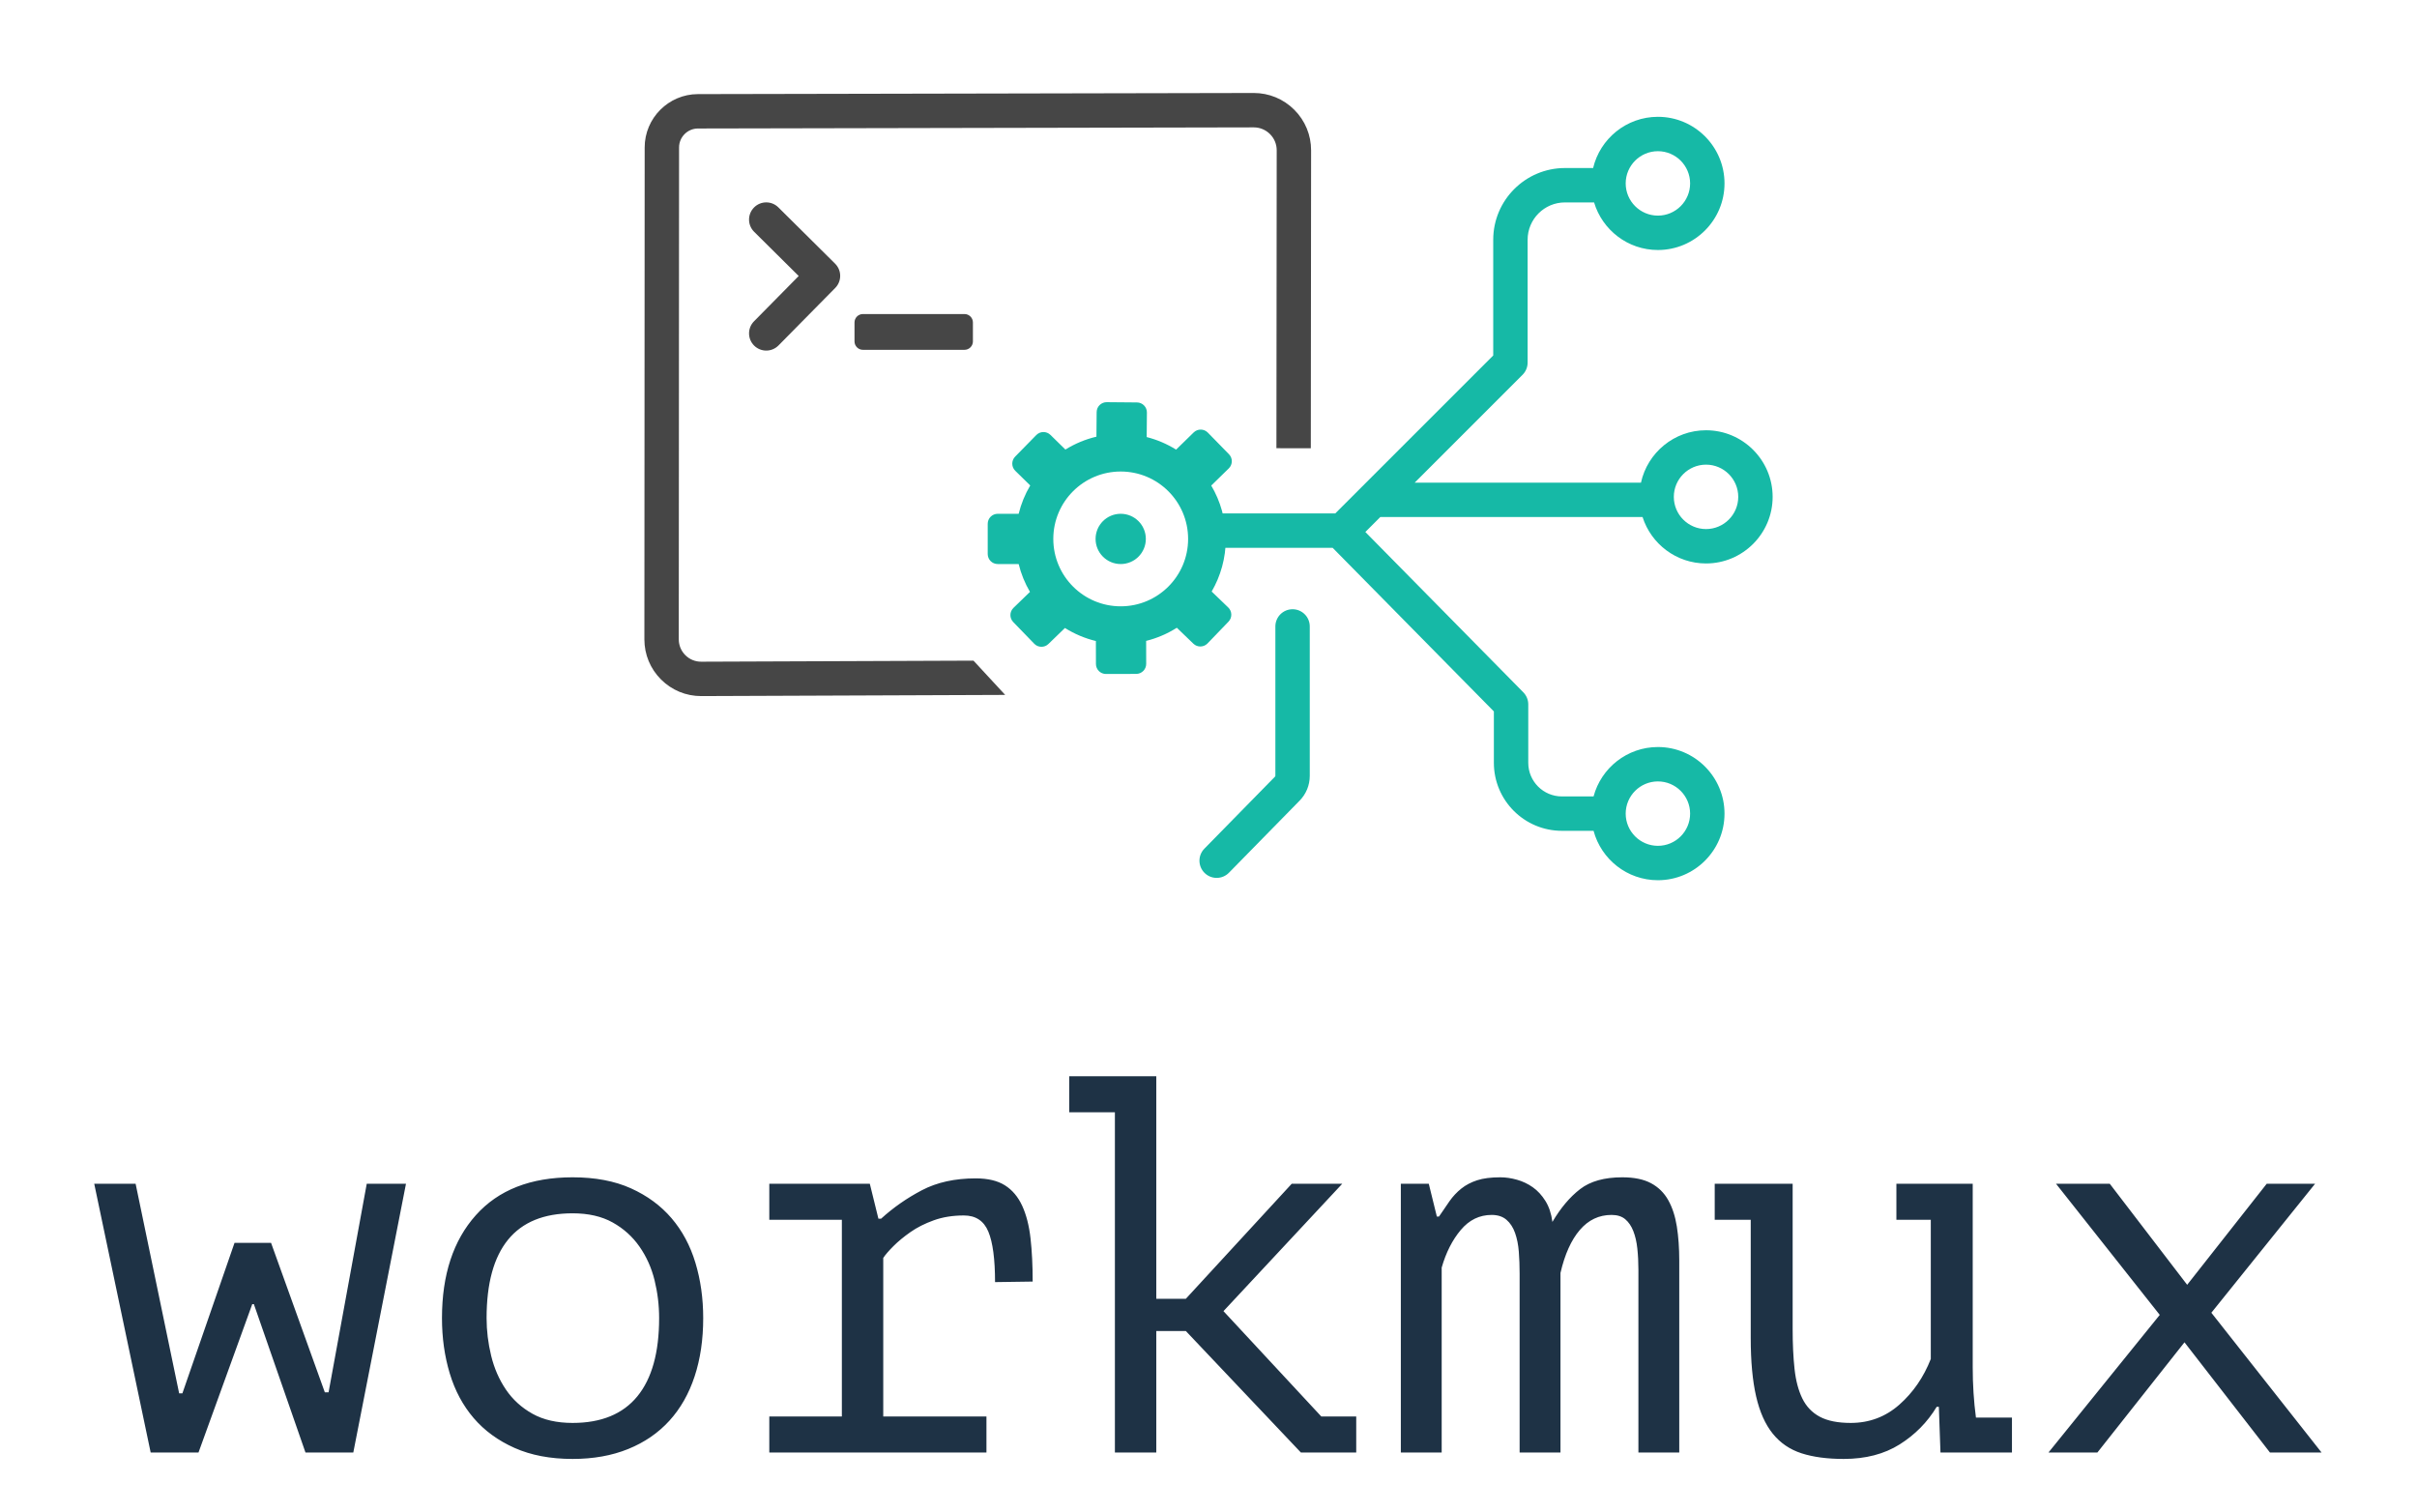
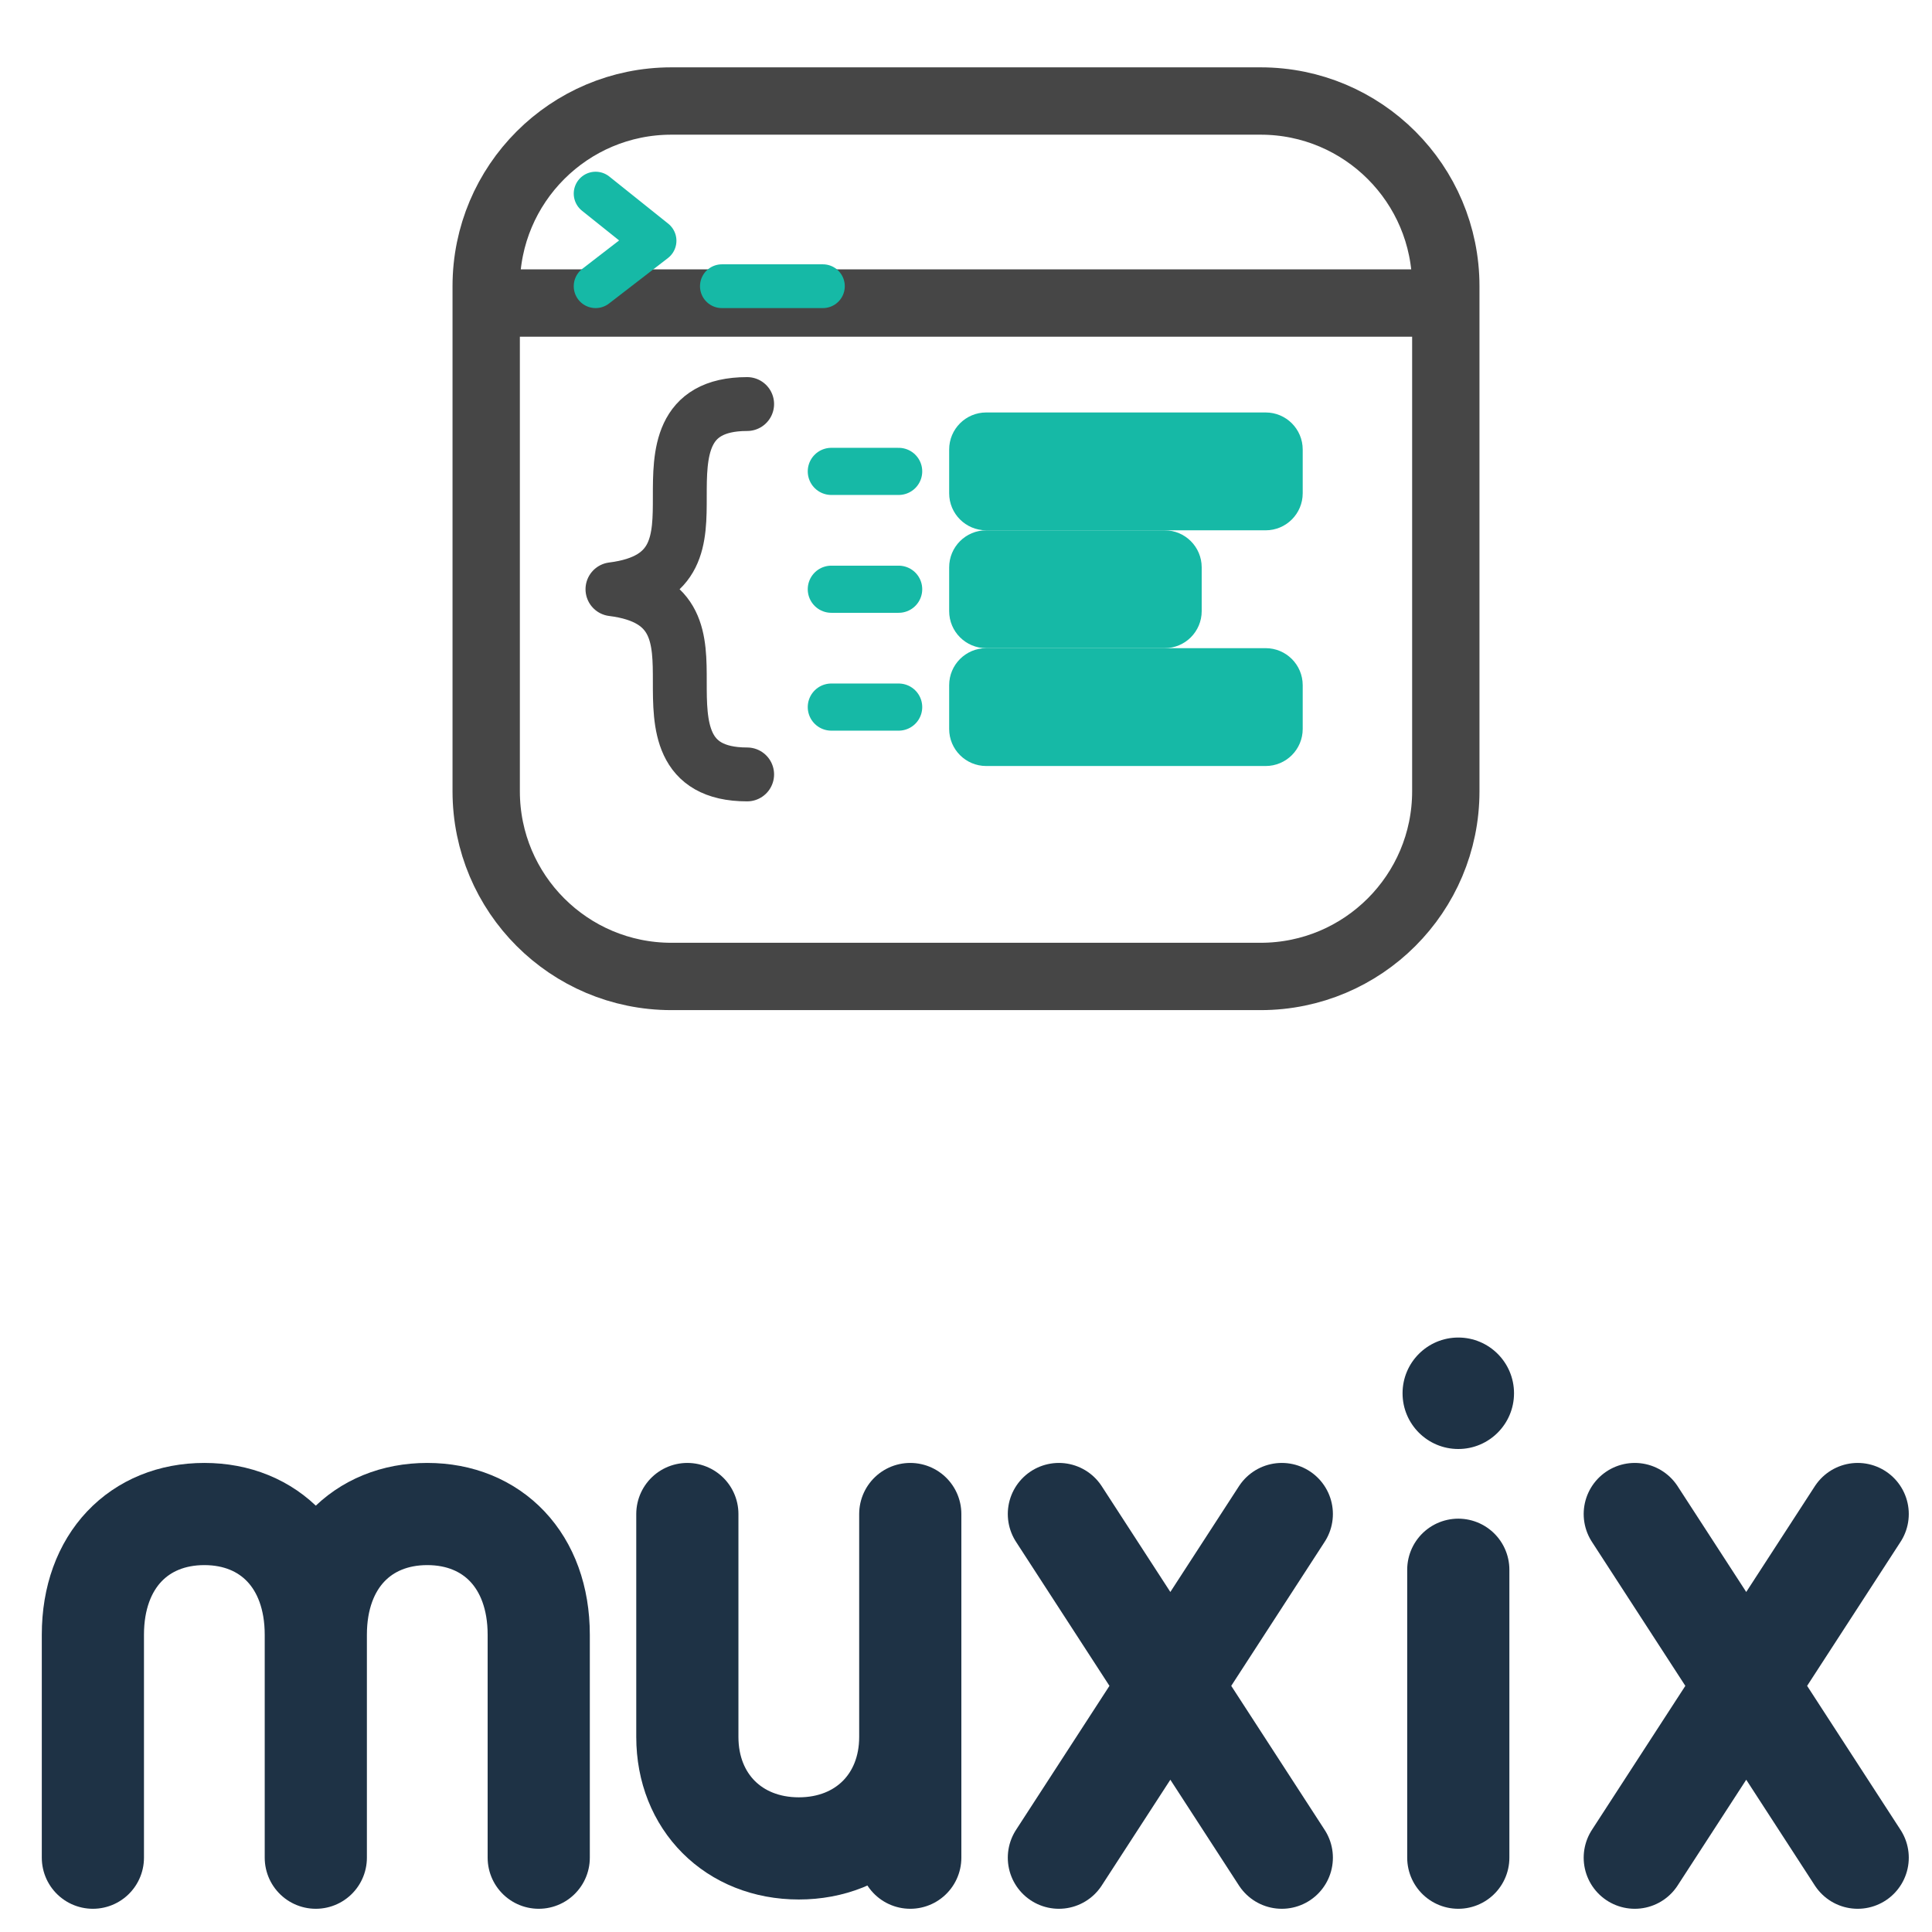
- <svg xmlns="http://www.w3.org/2000/svg" viewBox="313.077 267.745 674.514 421.913">
-   <g transform="matrix(.23709 0 0 .23709 482.764 286.62)">
-     <path d="M419.595 332.166H299.988c-5.435 0-9.882-4.447-9.882-9.882v-22.348c0-5.435 4.447-9.882 9.882-9.882h119.607c5.435 0 9.882 4.447 9.882 9.882v22.348c0 5.435-4.447 9.882-9.882 9.882" style="fill:#464646" />
-     <path d="M716.385 953.777a20.17 20.17 0 0 1-14.168-5.789c-7.984-7.826-8.111-20.641-.283-28.623l83.226-84.893c.21-.214.331-.508.331-.807v-175.88c0-11.18 9.062-20.242 20.242-20.242s20.242 9.062 20.242 20.242v175.88c0 10.963-4.228 21.315-11.904 29.147l-83.228 84.893a20.2 20.2 0 0 1-14.458 6.072" style="fill:#16b9a6" />
-     <circle cx="603.442" cy="554.76" r="29.579" style="fill:#16b9a6" />
-     <path d="M1217.698 529.006c10.086 31.651 39.758 54.645 74.708 54.645 43.23 0 78.398-35.169 78.398-78.396s-35.169-78.396-78.398-78.396c-37.485 0-68.893 26.452-76.581 61.665h-266.35l127.004-127.004a20.25 20.25 0 0 0 5.928-14.313V202.579c0-24.218 19.703-43.92 43.923-43.92h34.301c9.655 32.358 39.672 56.022 75.125 56.022 43.228 0 78.396-35.169 78.396-78.396s-35.169-78.396-78.396-78.396c-36.994 0-68.064 25.765-76.262 60.288h-33.165c-46.542 0-84.406 37.863-84.406 84.404v136.243L856.001 524.743H712.483c-11.18 0-20.242 9.062-20.242 20.242s9.062 20.242 20.242 20.242h140.424l189.771 192.6v60.512c0 44.126 35.899 80.026 80.026 80.026h37.321c8.948 33.446 39.504 58.155 75.733 58.155 43.228 0 78.396-35.169 78.396-78.396s-35.169-78.396-78.396-78.396c-36.229 0-66.784 24.708-75.733 58.155h-37.321c-21.804 0-39.542-17.738-39.542-39.543v-68.808c0-5.316-2.091-10.42-5.824-14.207l-185.945-188.72 17.599-17.599zm74.709-61.665c20.907 0 37.915 17.008 37.915 37.913s-17.008 37.913-37.915 37.913c-20.905 0-37.913-17.008-37.913-37.913-.001-20.905 17.007-37.913 37.913-37.913M1235.756 98.37c20.905 0 37.913 17.008 37.913 37.913s-17.008 37.913-37.913 37.913-37.913-17.008-37.913-37.913 17.008-37.913 37.913-37.913m0 741.84c20.905 0 37.913 17.008 37.913 37.913s-17.008 37.913-37.913 37.913-37.913-17.008-37.913-37.913 17.008-37.913 37.913-37.913" style="fill:#16b9a6" />
-     <path d="M186.216 333.065a20.18 20.18 0 0 1-14.215-5.831c-7.958-7.852-8.045-20.667-.195-28.626l52.614-53.332-52.459-52.038c-7.937-7.874-7.988-20.69-.115-28.626 7.873-7.937 20.688-7.991 28.626-.115l66.789 66.254c7.921 7.858 7.99 20.643.155 28.586l-66.789 67.702a20.18 20.18 0 0 1-14.411 6.026" style="fill:#464646" />
-     <path d="m827.549 97.432-.341 350.605-40.483-.043.341-350.605c.021-7.244-2.791-14.041-7.905-19.155-5.114-5.092-11.889-7.905-19.112-7.905h-.043L105.864 71.65c-12.273.021-22.266 10.036-22.266 22.308l-.341 579.014c0 7.053 2.749 13.658 7.734 18.644 4.986 4.965 11.655 7.734 18.665 7.671l320.498-1.236 37.308 40.334-357.657 1.385h-.256c-17.791 0-34.517-6.925-47.131-19.496-12.678-12.614-19.645-29.425-19.645-47.322l.341-579.014c.021-34.538 28.125-62.685 62.664-62.77l654.142-1.321h.128c18.026 0 34.965 7.01 47.706 19.751 12.785 12.763 19.816 29.766 19.795 47.834" style="fill:#464646" />
-     <path d="M710.51 616.694c10.561-18.218 16.637-39.36 16.637-61.934 0-22.937-6.266-44.401-17.144-62.816l2.928-2.861 17.75-17.343c4.654-4.547 4.74-12.006.193-16.66l-24.876-25.46c-4.547-4.654-12.006-4.74-16.66-.193l-20.69 20.216a123 123 0 0 0-34.621-14.771l.035-4.063.216-24.815c.056-6.506-5.172-11.827-11.679-11.883l-35.594-.309c-6.507-.056-11.827 5.172-11.883 11.679l-.251 28.928a123 123 0 0 0-36.523 15.164l-17.608-17.252c-4.648-4.554-12.107-4.477-16.661.17l-24.911 25.425c-4.554 4.648-4.478 12.107.17 16.661l17.61 17.253a122.9 122.9 0 0 0-13.624 33.351H458.68c-6.507 0-11.781 5.275-11.781 11.781v35.595c0 6.507 5.275 11.781 11.781 11.781h24.644a122.9 122.9 0 0 0 13.302 32.79l-1.601 1.551-17.827 17.264c-4.674 4.527-4.794 11.985-.267 16.659l24.762 25.57c4.527 4.674 11.985 4.794 16.659.267l19.454-18.84a123 123 0 0 0 36.417 15.362l.005 2.219.059 24.816c.016 6.507 5.303 11.769 11.81 11.753l35.595-.085c6.507-.016 11.769-5.303 11.753-11.81l-.065-27.059a123 123 0 0 0 36.12-15.466l1.61 1.55 17.876 17.213c4.687 4.513 12.145 4.372 16.658-.315l24.69-25.641c4.513-4.687 4.372-12.145-.315-16.658zm-107.068 17.403c-43.817 0-79.337-35.52-79.337-79.337s35.52-79.337 79.337-79.337 79.337 35.52 79.337 79.337-35.521 79.337-79.337 79.337" style="fill:#16b9a6" />
+ <svg xmlns="http://www.w3.org/2000/svg" viewBox="-8 0 208 208" fill="none">
+   <g transform="translate(38.0 0) scale(1.8125)">
+     <rect x="3.5" y="6" width="57" height="52" rx="11" stroke="#464646" stroke-width="4" />
+     <path d="M3.5 18h57" stroke="#464646" stroke-width="4" />
+     <path d="M10 11.5l3.5 2.8L10 17" stroke="#16b9a6" stroke-width="2.6" stroke-linecap="round" stroke-linejoin="round" />
+     <path d="M17.5 17h6" stroke="#16b9a6" stroke-width="2.6" stroke-linecap="round" />
+     <path d="M19 24c-4 0-4 3-4 5.5s0 5-4 5.5c4 .5 4 3 4 5.5s0 5.5 4 5.5" stroke="#464646" stroke-width="3.2" stroke-linecap="round" stroke-linejoin="round" />
+     <g stroke="#16b9a6" stroke-width="2.8" stroke-linecap="round">
+       <path d="M24 28h4M24 35h4M24 42h4" />
+     </g>
+     <g fill="#16b9a6">
+       <rect x="31" y="24.5" width="21" height="7" rx="2.2" />
+       <rect x="31" y="31.5" width="15" height="7" rx="2.2" />
+       <rect x="31" y="38.5" width="21" height="7" rx="2.2" />
+     </g>
  </g>
-   <path d="m388.724 614.612 15 41.7h1.05l10.65-58.2h10.95l-14.7 75h-13.35l-14.4-41.4h-.45l-15 41.4h-13.35l-15.75-75h11.55l12.15 58.5h.9l14.55-42Zm47.696 21q0-18.15 9.45-28.725t27-10.575q9.45 0 16.275 3.075t11.325 8.325 6.675 12.45 2.175 15.45q0 9-2.4 16.275t-7.05 12.375-11.475 7.875-15.525 2.775q-9.3 0-16.2-3.075t-11.4-8.325-6.675-12.45-2.175-15.45m12.45 0q0 5.25 1.275 10.5t4.125 9.45 7.425 6.75 11.175 2.55q12 0 18.075-7.425t6.075-21.825q0-5.4-1.275-10.575t-4.2-9.375-7.5-6.75-11.175-2.55q-12 0-18 7.35t-6 21.9m78.896 37.5v-10.05h20.25v-54.9h-20.25v-10.05h28.05l2.4 9.75h.75q5.1-4.65 11.4-7.95t15-3.3q5.1 0 8.175 1.95t4.8 5.7 2.325 9.075.6 12.075l-10.5.15q0-9.6-1.875-14.1t-6.825-4.5q-4.65 0-8.4 1.35t-6.525 3.3-4.725 3.9-2.85 3.3v44.25h28.8v10.05Zm83.696-105h24.3v62.1h8.25l29.55-32.1h14.1l-33.15 35.55 27.3 29.4h9.75v10.05h-15.45l-32.1-33.9h-8.25v33.9h-11.55v-94.95h-12.75Zm125.697 105v-49.95q0-3.15-.225-6.075t-1.05-5.25-2.4-3.675-4.125-1.35q-5.1 0-8.625 4.2t-5.325 10.5v51.6h-11.4v-75h7.8l2.25 9.15h.6q1.5-2.25 2.925-4.275t3.3-3.525 4.425-2.325 6.45-.825q2.25 0 4.65.675t4.425 2.1 3.525 3.825 1.95 5.85q3.45-5.85 7.725-9.15t11.775-3.3q4.95 0 8.025 1.65t4.8 4.725 2.4 7.35.675 9.525v53.55h-11.4v-51q0-3.15-.3-5.925t-1.125-4.875-2.25-3.3-3.825-1.2q-5.25 0-8.85 4.2t-5.4 12v50.1Zm105.146-75h21.3v51.15q0 7.35.9 14.1h10.05v9.75h-19.95l-.45-12.75h-.6q-3.9 6.45-10.35 10.5t-15.6 4.05q-6.9 0-11.775-1.575t-8.025-5.475-4.65-10.425-1.5-16.275v-33h-10.05v-10.05h21.75v40.65q0 6.15.525 11.025t2.175 8.25 4.875 5.1 8.625 1.725q7.8 0 13.575-5.1t8.775-12.75v-38.85h-9.6Zm73.496 36.6-28.95-36.6h15l21.6 28.2 22.2-28.2h13.5l-28.95 36 30.75 39h-14.4l-23.85-30.75-24.3 30.75h-13.65Z" style="text-wrap-mode:nowrap;fill:#1e3245" />
+   <g transform="translate(0 140)">
+     <g stroke="#1e3245" stroke-width="11" stroke-linecap="round" stroke-linejoin="round" fill="none">
+       <g transform="translate(0 0)">
+         <path d="M2 60V36c0-8 5-13 12-13s12 5 12 13v24M26 36c0-8 5-13 12-13s12 5 12 13v24" />
+       </g>
+       <g transform="translate(66 0)">
+         <path d="M0 23v24c0 7 5 12 12 12s12-5 12-12V23v37" />
+       </g>
+       <g transform="translate(106 0)">
+         <path d="M0 23 24 60M24 23 0 60" />
+       </g>
+       <g transform="translate(146 0)">
+         <circle cx="3" cy="10" r="6" stroke="none" fill="#1e3245" />
+         <path d="M3 29v31" />
+       </g>
+       <g transform="translate(168 0)">
+         <path d="M0 23 24 60M24 23 0 60" />
+       </g>
+     </g>
+   </g>
</svg>
